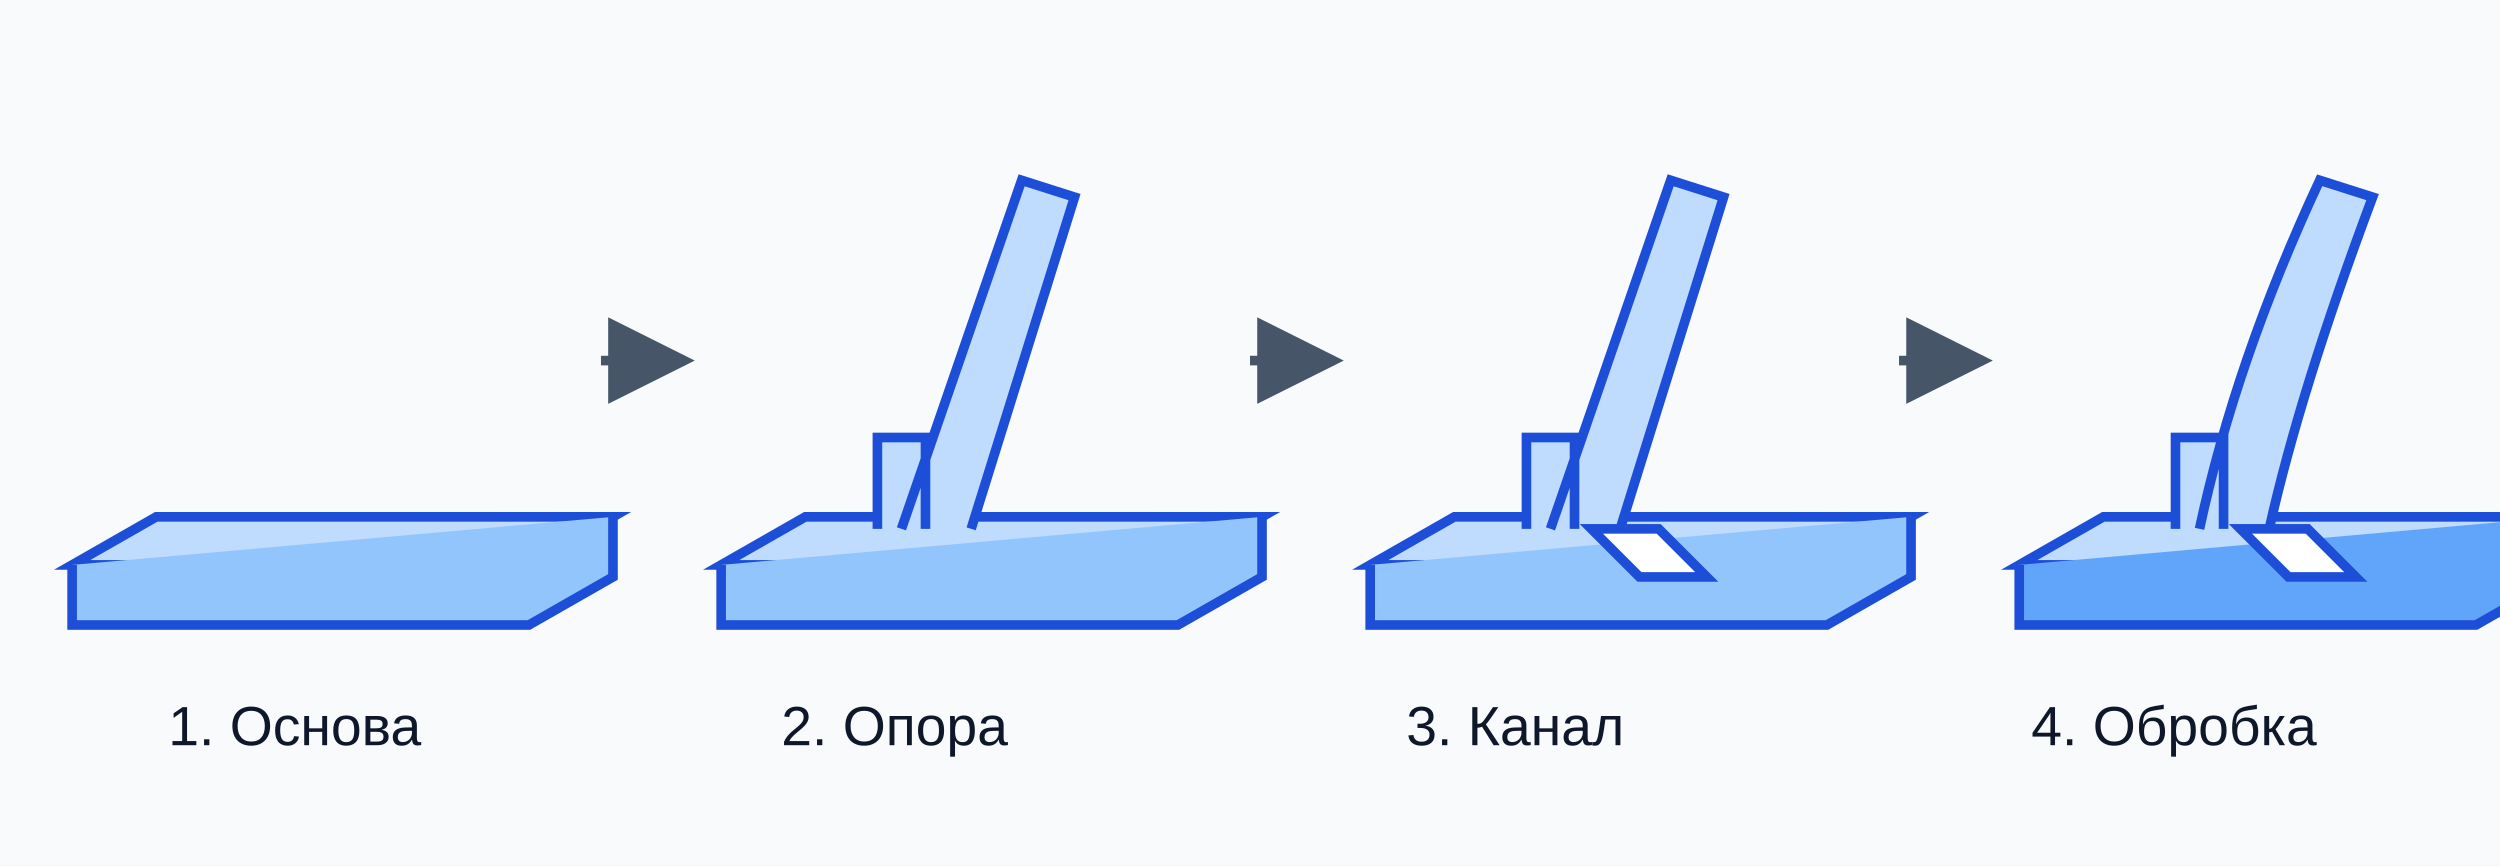
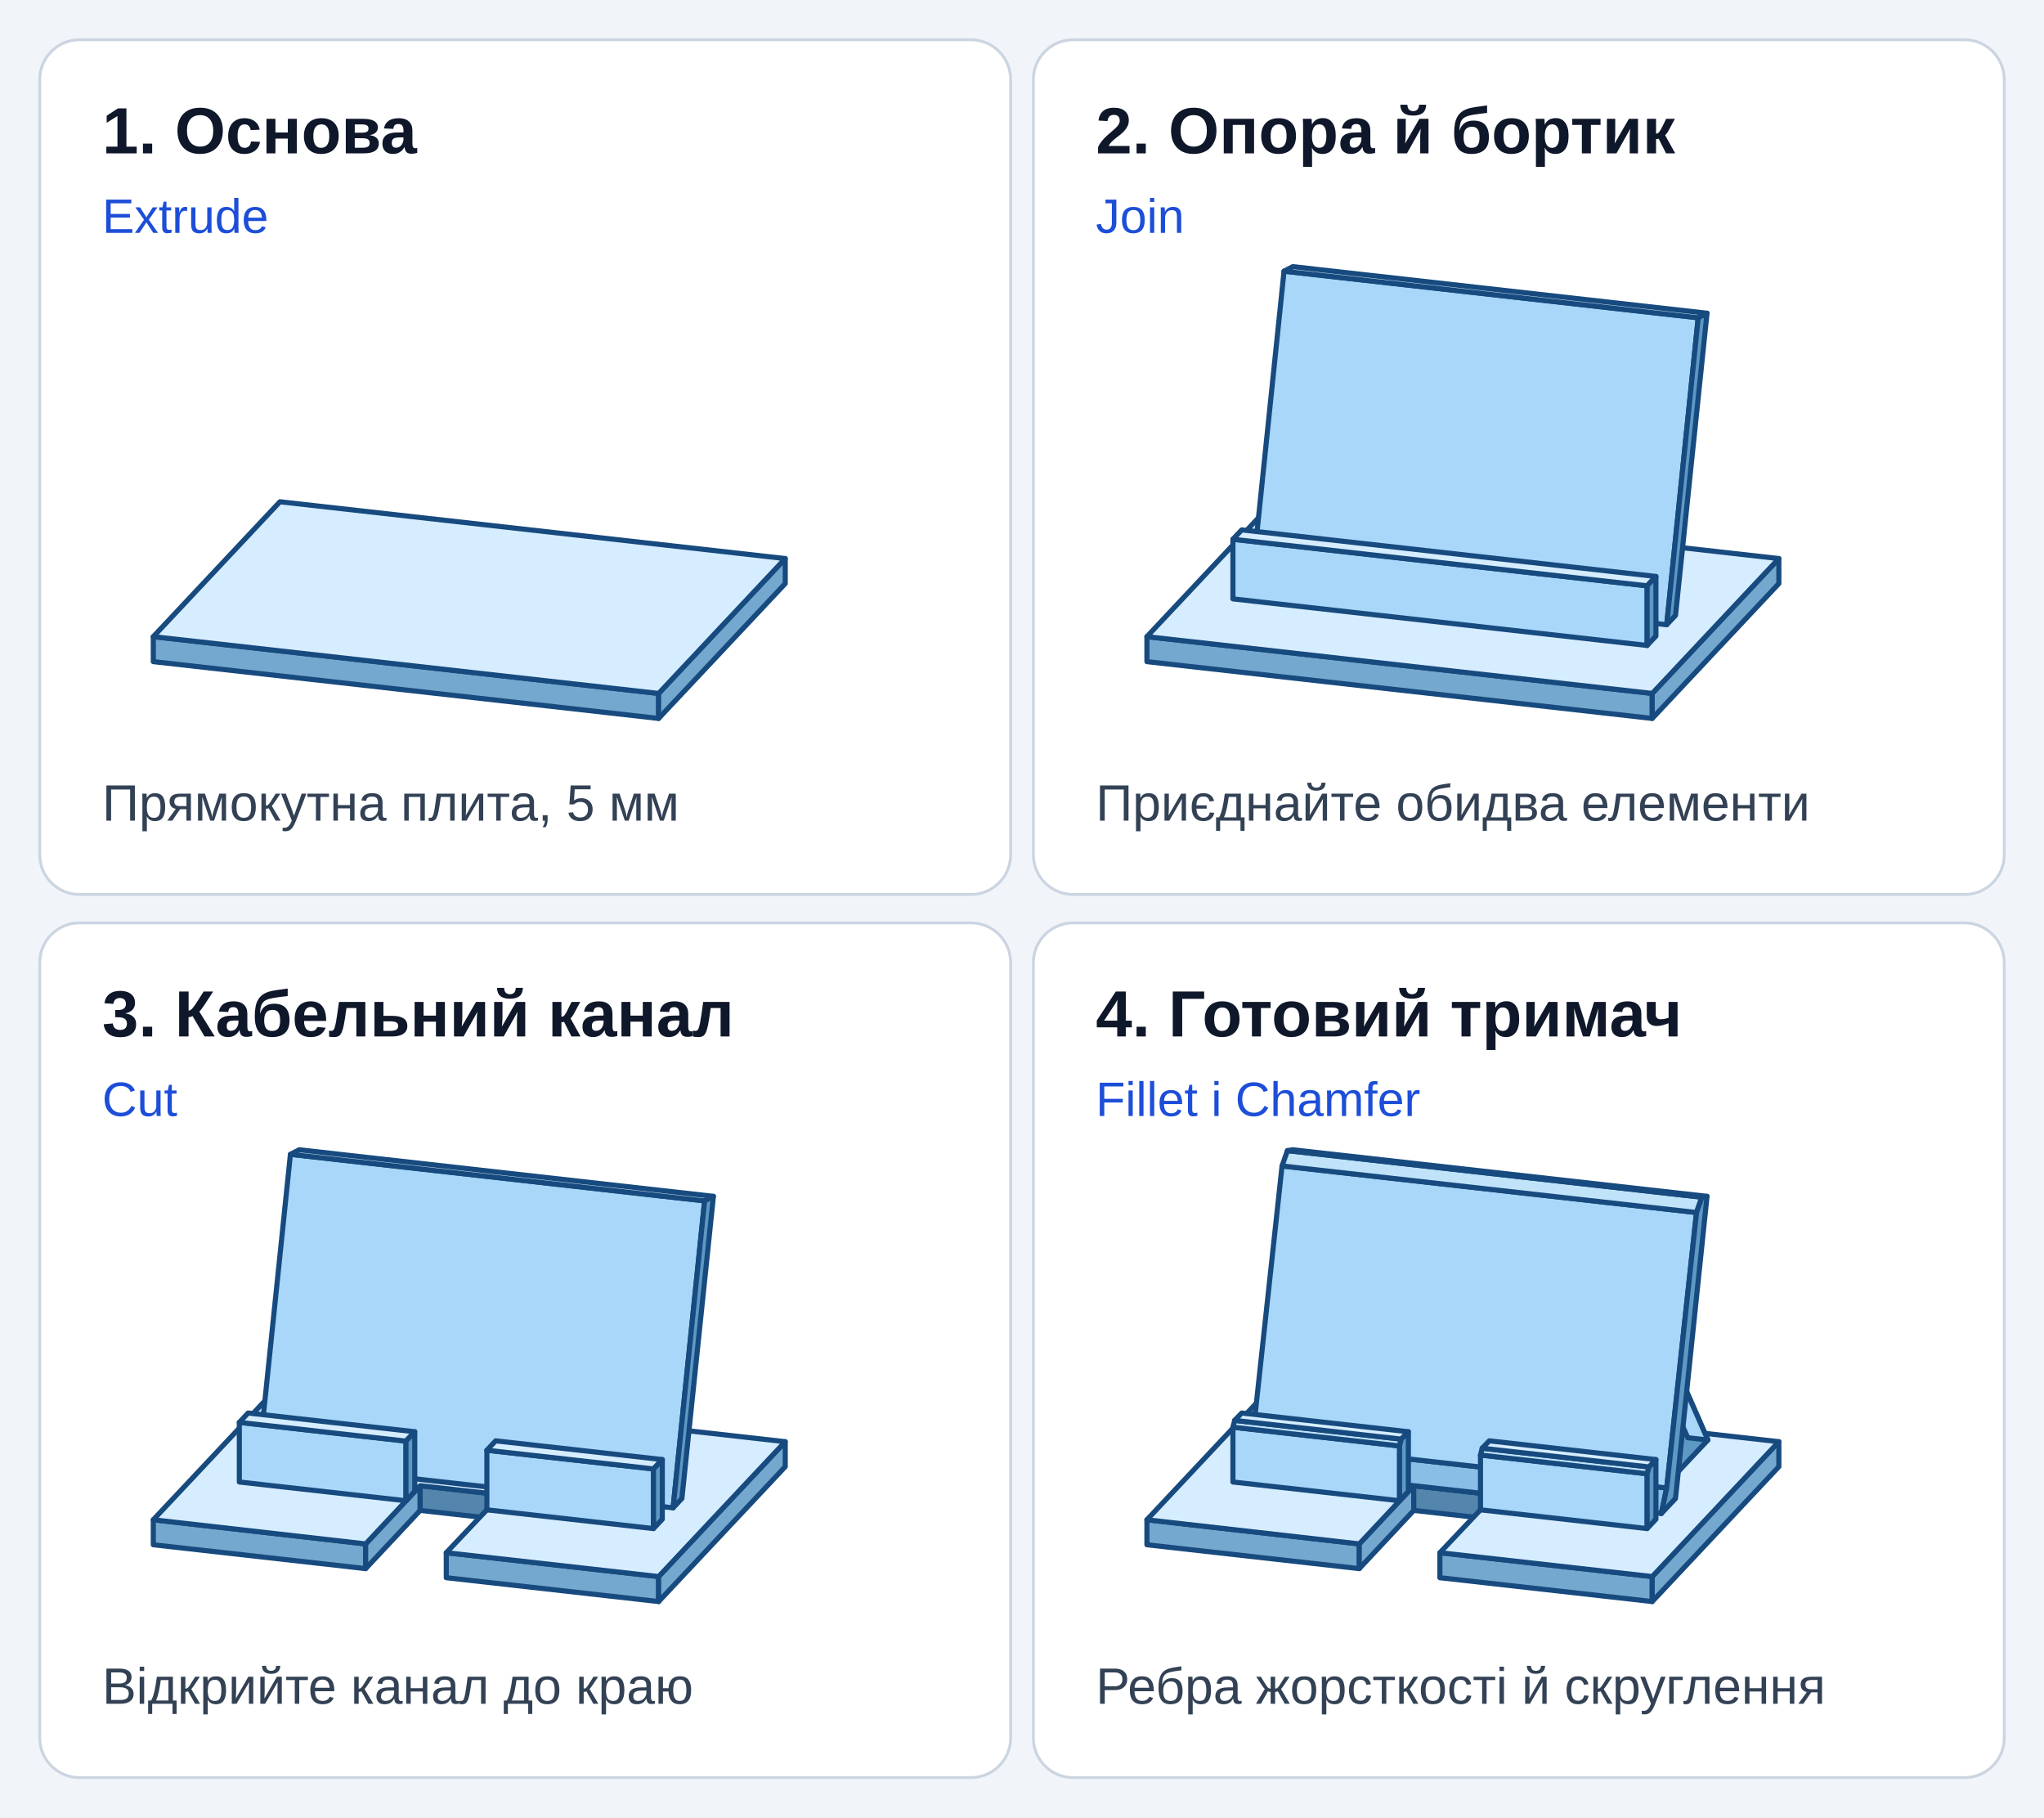
- <svg xmlns="http://www.w3.org/2000/svg" width="1040" height="360" viewBox="0 0 1040 360" role="img" aria-labelledby="t d">
-   <defs>
-     <marker id="a" markerWidth="9" markerHeight="9" refX="8" refY="4.5" orient="auto">
-       <path d="M0 0 9 4.5 0 9Z" fill="#475569" />
-     </marker>
-   </defs>
-   <rect width="1040" height="360" fill="#f8fafc" />
-   <g fill="#bfdbfe" stroke="#1d4ed8" stroke-width="4">
-     <path d="M30 235h190l35-20H65Z" />
-     <path d="M30 235v25h190l35-20v-25" fill="#93c5fd" />
-     <g transform="translate(270)">
-       <path d="M30 235h190l35-20H65Z" />
-       <path d="M30 235v25h190l35-20v-25" fill="#93c5fd" />
-       <path d="M105 220 155 75l22 7-43 138M95 220v-38h20v38" />
+ <svg xmlns="http://www.w3.org/2000/svg" width="720" height="640" viewBox="0 0 720 640" role="img" aria-labelledby="title desc">
+   <rect width="720" height="640" fill="#f1f5f9" />
+   <g font-family="Arial,sans-serif">
+     <g transform="translate(14 14)">
+       <rect width="342" height="301" rx="14" fill="#fff" stroke="#cbd5e1" />
+       <text x="22" y="40" font-size="23" font-weight="bold" fill="#0f172a">1. Основа</text>
+       <text x="22" y="68" font-size="17" fill="#1d4ed8">Extrude</text>
+       <g stroke="#174a7e" stroke-width="1.8" stroke-linejoin="round">
+         <polygon points="40.0,219.0 218.0,239.0 218.0,230.2 40.0,210.2" fill="#75a8ce" />
+         <polygon points="218.0,239.0 262.6,191.5 262.6,182.7 218.0,230.2" fill="#75a8ce" />
+         <polygon points="40.0,210.2 218.0,230.2 262.6,182.7 84.6,162.7" fill="#d6edff" />
+       </g>
+       <text x="22" y="275" font-size="18" fill="#334155">Прямокутна плита, 5 мм</text>
    </g>
-     <g transform="translate(540)">
-       <path d="M30 235h190l35-20H65Z" />
-       <path d="M30 235v25h190l35-20v-25" fill="#93c5fd" />
-       <path d="M105 220 155 75l22 7-43 138M95 220v-38h20v38" />
-       <path d="M122 220h28l20 20h-28Z" fill="#fff" />
+     <g transform="translate(364 14)">
+       <rect width="342" height="301" rx="14" fill="#fff" stroke="#cbd5e1" />
+       <text x="22" y="40" font-size="23" font-weight="bold" fill="#0f172a">2. Опора й бортик</text>
+       <text x="22" y="68" font-size="17" fill="#1d4ed8">Join</text>
+       <g stroke="#174a7e" stroke-width="1.8" stroke-linejoin="round">
+         <polygon points="40.0,219.0 218.0,239.0 218.0,230.2 40.0,210.2" fill="#75a8ce" />
+         <polygon points="218.0,239.0 262.6,191.5 262.6,182.7 218.0,230.2" fill="#75a8ce" />
+         <polygon points="40.0,210.2 218.0,230.2 262.6,182.7 84.6,162.7" fill="#d6edff" />
+         <polygon points="77.1,189.6 223.1,206.0 234.2,97.9 88.3,81.5" fill="#a9d7f9" />
+         <polygon points="88.3,81.5 234.2,97.9 237.3,96.3 91.4,79.9" fill="#d6edff" />
+         <polygon points="223.1,206.0 234.2,97.9 237.3,96.3 226.2,202.7" fill="#5e98c4" />
+         <polygon points="70.3,196.9 216.2,213.3 216.2,192.3 70.3,175.9" fill="#a9d7f9" />
+         <polygon points="70.3,175.9 216.2,192.3 219.3,189.0 73.4,172.6" fill="#d6edff" />
+         <polygon points="216.2,213.3 216.2,192.3 219.3,189.0 219.3,210.0" fill="#5e98c4" />
+       </g>
+       <text x="22" y="275" font-size="18" fill="#334155">Приєднайте обидва елементи</text>
    </g>
-     <g transform="translate(810)">
-       <path d="M30 235h190l35-20H65Z" />
-       <path d="M30 235v25h190l35-20v-25" fill="#60a5fa" />
-       <path d="M105 220Q120 150 155 75l22 7q-30 80-43 138M95 220v-38h20v38" />
-       <path d="M122 220h28l20 20h-28Z" fill="#fff" />
+     <g transform="translate(14 325)">
+       <rect width="342" height="301" rx="14" fill="#fff" stroke="#cbd5e1" />
+       <text x="22" y="40" font-size="23" font-weight="bold" fill="#0f172a">3. Кабельний канал</text>
+       <text x="22" y="68" font-size="17" fill="#1d4ed8">Cut</text>
+       <g stroke="#174a7e" stroke-width="1.8" stroke-linejoin="round">
+         <polygon points="40.0,219.0 114.8,227.4 114.8,218.7 40.0,210.2" fill="#75a8ce" />
+         <polygon points="114.8,227.4 134.0,206.9 134.0,198.2 114.8,218.7" fill="#75a8ce" />
+         <polygon points="134.0,206.9 162.5,210.1 162.5,201.4 134.0,198.2" fill="#5485ac" />
+         <polygon points="143.2,230.6 218.0,239.0 218.0,230.2 143.2,221.8" fill="#75a8ce" />
+         <polygon points="218.0,239.0 262.6,191.5 262.6,182.7 218.0,230.2" fill="#75a8ce" />
+         <polygon points="40.0,210.2 114.8,218.7 134.0,198.2 162.5,201.4 143.2,221.8 218.0,230.2 262.6,182.7 84.6,162.7" fill="#d6edff" />
+         <polygon points="77.1,189.6 223.1,206.0 234.2,97.9 88.3,81.5" fill="#a9d7f9" />
+         <polygon points="88.3,81.5 234.2,97.9 237.3,96.3 91.4,79.9" fill="#d6edff" />
+         <polygon points="223.1,206.0 234.2,97.9 237.3,96.3 226.2,202.7" fill="#5e98c4" />
+         <polygon points="70.3,196.9 129.0,203.5 129.0,182.5 70.3,175.9" fill="#a9d7f9" />
+         <polygon points="70.3,175.9 129.0,182.5 132.1,179.2 73.4,172.6" fill="#d6edff" />
+         <polygon points="129.0,203.5 129.0,182.5 132.1,179.2 132.1,200.2" fill="#5e98c4" />
+         <polygon points="157.5,206.7 216.2,213.3 216.2,192.3 157.5,185.7" fill="#a9d7f9" />
+         <polygon points="157.5,185.7 216.2,192.3 219.3,189.0 160.6,182.4" fill="#d6edff" />
+         <polygon points="216.2,213.3 216.2,192.3 219.3,189.0 219.3,210.0" fill="#5e98c4" />
+       </g>
+       <text x="22" y="275" font-size="18" fill="#334155">Відкрийте канал до краю</text>
+     </g>
+     <g transform="translate(364 325)">
+       <rect width="342" height="301" rx="14" fill="#fff" stroke="#cbd5e1" />
+       <text x="22" y="40" font-size="23" font-weight="bold" fill="#0f172a">4. Готовий тримач</text>
+       <text x="22" y="68" font-size="17" fill="#1d4ed8">Fillet і Chamfer</text>
+       <g stroke="#174a7e" stroke-width="1.8" stroke-linejoin="round">
+         <polygon points="40.0,219.0 114.8,227.4 114.8,218.7 40.0,210.2" fill="#75a8ce" />
+         <polygon points="114.8,227.4 134.0,206.9 134.0,198.2 114.8,218.7" fill="#75a8ce" />
+         <polygon points="134.0,206.9 162.5,210.1 162.5,201.4 134.0,198.2" fill="#5485ac" />
+         <polygon points="143.2,230.6 218.0,239.0 218.0,230.2 143.2,221.8" fill="#75a8ce" />
+         <polygon points="218.0,239.0 262.6,191.5 262.6,182.7 218.0,230.2" fill="#75a8ce" />
+         <polygon points="40.0,210.2 114.8,218.7 134.0,198.2 162.5,201.4 143.2,221.8 218.0,230.2 262.6,182.7 84.6,162.7" fill="#d6edff" />
+         <polygon points="94.1,136.5 107.7,167.5 89.1,187.3" fill="#5e98c4" />
+         <polygon points="86.9,135.7 94.1,136.5 107.7,167.5 100.6,166.7" fill="#a9d7f9" />
+         <polygon points="224.0,151.1 237.6,182.1 219.0,201.9" fill="#5e98c4" />
+         <polygon points="216.9,150.3 224.0,151.1 237.6,182.1 230.5,181.3" fill="#a9d7f9" />
+         <polygon points="75.2,191.6 221.2,208.0 223.1,199.0 77.1,182.6" fill="#89bfe6" />
+         <polygon points="77.1,182.6 223.1,199.0 233.6,102.0 87.6,85.6" fill="#a9d7f9" />
+         <polygon points="87.6,85.6 233.6,102.0 235.5,96.6 89.5,80.2" fill="#c0e3fa" />
+         <polygon points="89.5,80.2 235.5,96.6 237.3,96.3 91.4,79.9" fill="#d6edff" />
+         <polygon points="221.2,208.0 223.1,199.0 233.6,102.0 235.5,96.6 237.3,96.3 226.2,202.7" fill="#5e98c4" />
+         <polygon points="70.3,196.9 129.0,203.5 129.0,184.2 70.3,177.6" fill="#a9d7f9" />
+         <polygon points="70.3,177.6 129.0,184.2 129.6,181.8 70.9,175.2" fill="#c0e3fa" />
+         <polygon points="70.9,175.2 129.6,181.8 132.1,179.2 73.4,172.6" fill="#d6edff" />
+         <polygon points="129.0,203.5 129.0,184.2 129.6,181.8 132.1,179.2 132.1,200.2" fill="#5e98c4" />
+         <polygon points="157.5,206.7 216.2,213.3 216.2,194.0 157.5,187.4" fill="#a9d7f9" />
+         <polygon points="157.5,187.4 216.2,194.0 216.9,191.6 158.1,185.0" fill="#c0e3fa" />
+         <polygon points="158.1,185.0 216.9,191.6 219.3,189.0 160.6,182.4" fill="#d6edff" />
+         <polygon points="216.2,213.3 216.2,194.0 216.9,191.6 219.3,189.0 219.3,210.0" fill="#5e98c4" />
+       </g>
+       <text x="22" y="275" font-size="18" fill="#334155">Ребра жорсткості й скруглення</text>
    </g>
  </g>
-   <g stroke="#475569" stroke-width="4" marker-end="url(#a)">
-     <path d="M250 150h35" />
-     <path d="M520 150h35" />
-     <path d="M790 150h35" />
-   </g>
-   <g font-family="Arial" font-size="23" fill="#0f172a">
-     <text x="70" y="310">1. Основа</text>
-     <text x="325" y="310">2. Опора</text>
-     <text x="585" y="310">3. Канал</text>
-     <text x="845" y="310">4. Обробка</text>
-   </g>
</svg>
